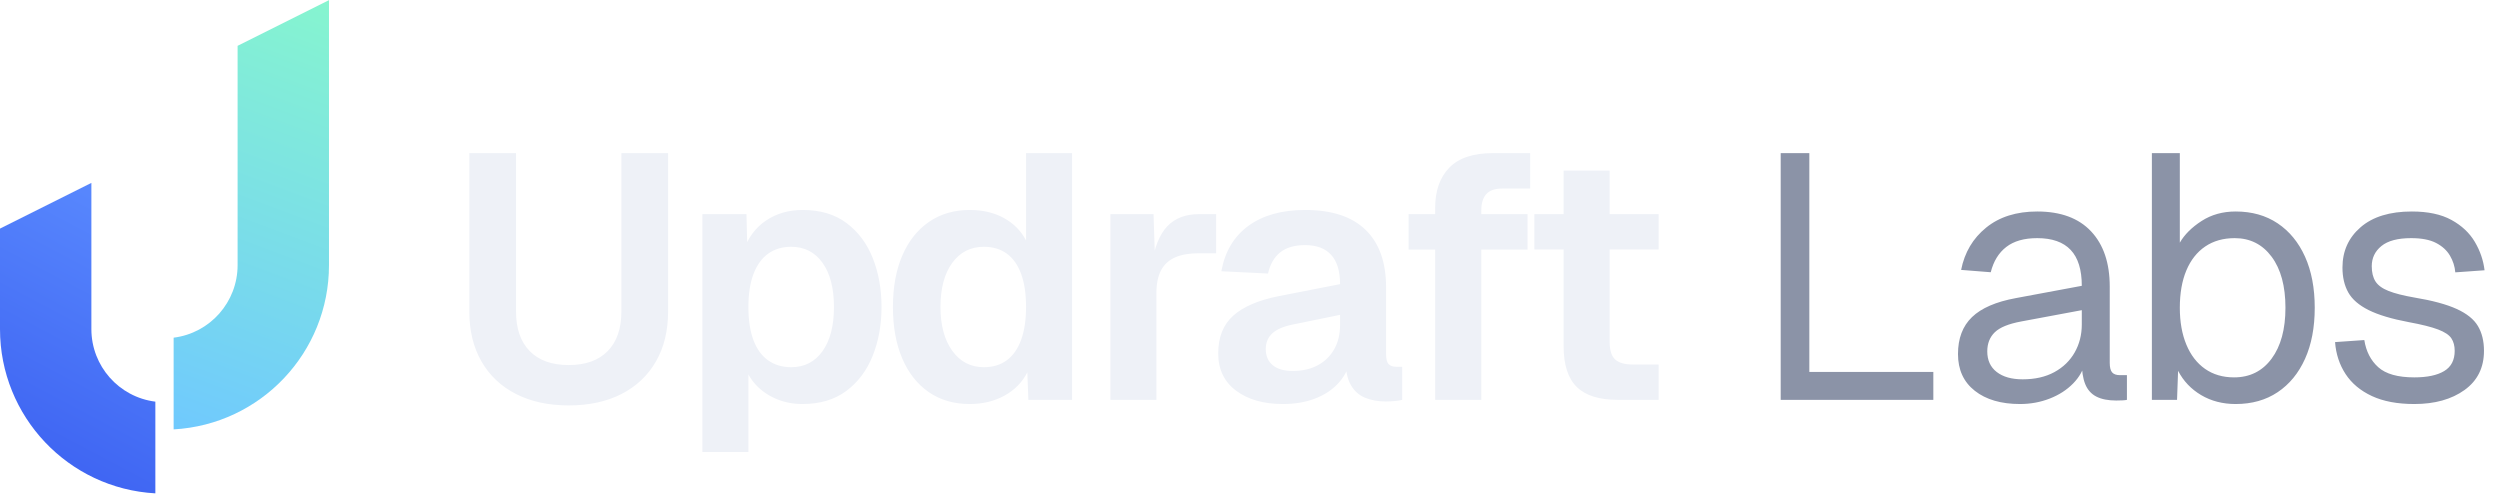
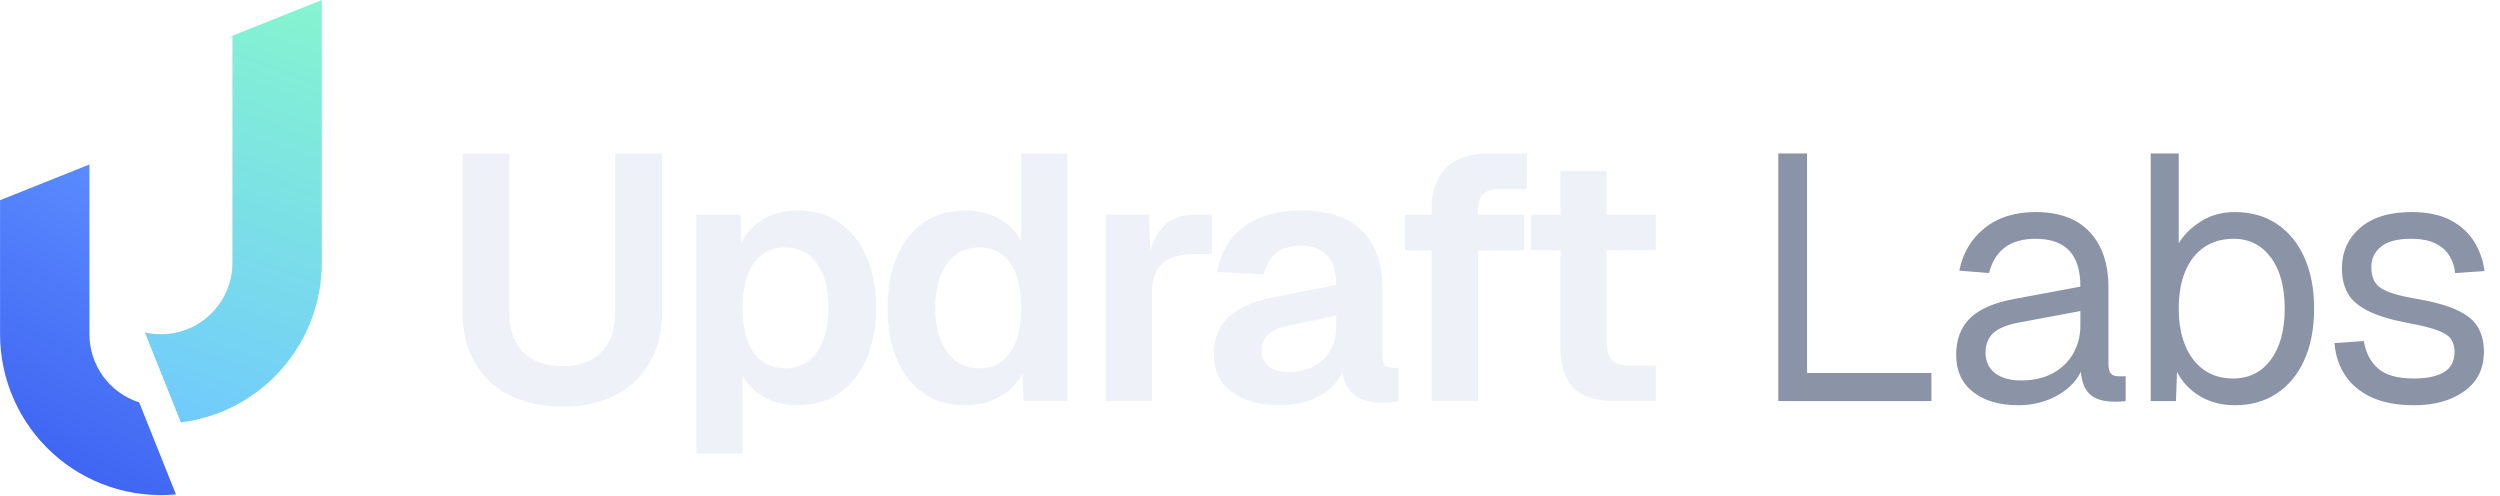
- <svg xmlns="http://www.w3.org/2000/svg" viewBox="0 0 719.37 142.00" width="719" height="142" role="img" aria-label="Updraft Labs">
+ <svg xmlns="http://www.w3.org/2000/svg" viewBox="0 0 716.97 142.00" width="717" height="142" role="img" aria-label="Updraft Labs">
  <defs>
    <linearGradient id="uL" gradientUnits="userSpaceOnUse" x1="24" y1="108" x2="60" y2="40">
      <stop offset="0" stop-color="#3A5EF0" />
      <stop offset="1" stop-color="#5B8CFF" />
    </linearGradient>
-     <linearGradient id="uR" gradientUnits="userSpaceOnUse" x1="60" y1="96" x2="96" y2="0">
+     <linearGradient id="uR" gradientUnits="userSpaceOnUse" x1="60" y1="96" x2="96" y2="-3">
      <stop offset="0" stop-color="#6FC8FF" />
      <stop offset="1" stop-color="#86F5CF" />
    </linearGradient>
    <linearGradient id="uT" x1="0" y1="1" x2="1" y2="0">
      <stop offset="0" stop-color="#6FC8FF" />
      <stop offset="1" stop-color="#86F5CF" />
    </linearGradient>
  </defs>
-   <g transform="translate(-31.556 0.000) scale(1.31481)">
-     <path d="M24 50.000 L44 40.000 L44 72.0 A16.0 16.0 0 0 0 58.000 87.875 L58.000 107.944 A36.0 36.0 0 0 1 24 72.0 Z" fill="url(#uL)" />
-     <path d="M62.000 73.875 A16.0 16.0 0 0 0 76 58.0 L76 10.000 L96 0.000 L96 58.0 A36.0 36.0 0 0 1 62.000 93.944 Z" fill="url(#uR)" />
+   <g transform="translate(-30.758 3.588) scale(1.28159)">
+     <path d="M24 42 L44 34 L44 72 A16 16 0 0 0 55.126 87.24 L63.367 107.842 A36 36 0 0 1 24 72 Z" fill="url(#uL)" />
+     <path d="M56.406 71.591 A16 16 0 0 0 76 56 L76 5.2 L96 -2.8 L96 56 A36 36 0 0 1 64.459 91.723 Z" fill="url(#uR)" />
  </g>
-   <path d="M163.651 116.62Q154.917 116.62 148.474 113.332Q142.031 110.044 138.539 103.963Q135.047 97.882 135.047 89.604V44.02H148.487V89.604Q148.487 96.964 152.423 100.986Q156.359 105.008 163.651 105.008Q170.931 105.008 174.867 100.986Q178.803 96.964 178.803 89.604V44.02H192.243V89.604Q192.243 97.882 188.751 103.963Q185.259 110.044 178.84 113.332Q172.422 116.62 163.651 116.62ZM202.111 130.02V61.58H214.795L215.083 72.936L213.839 72.38Q215.839 66.524 220.379 63.452Q224.919 60.38 230.975 60.38Q238.567 60.38 243.595 64.148Q248.623 67.916 251.139 74.238Q253.655 80.56 253.655 88.3Q253.655 95.996 251.117 102.34Q248.579 108.684 243.529 112.452Q238.479 116.22 230.887 116.22Q226.919 116.22 223.479 114.798Q220.039 113.376 217.589 110.788Q215.139 108.2 214.107 104.668L215.351 103.708V130.02ZM227.667 105.624Q233.379 105.624 236.675 101.018Q239.971 96.412 239.971 88.3Q239.971 80.188 236.675 75.582Q233.379 70.976 227.667 70.976Q223.859 70.976 221.103 72.912Q218.347 74.848 216.849 78.72Q215.351 82.592 215.351 88.3Q215.351 94.008 216.821 97.88Q218.291 101.752 221.075 103.688Q223.859 105.624 227.667 105.624ZM279.031 116.22Q272.219 116.22 267.257 112.798Q262.295 109.376 259.617 103.11Q256.939 96.844 256.939 88.3Q256.939 79.756 259.639 73.49Q262.339 67.224 267.323 63.802Q272.307 60.38 279.031 60.38Q284.639 60.38 288.863 62.696Q293.087 65.012 295.243 69.156V44.02H308.483V115.02H295.911L295.611 107.108Q293.411 111.408 289.021 113.814Q284.631 116.22 279.031 116.22ZM283.107 105.624Q287.015 105.624 289.715 103.62Q292.415 101.616 293.829 97.738Q295.243 93.86 295.243 88.3Q295.243 82.628 293.829 78.778Q292.415 74.928 289.715 72.952Q287.015 70.976 283.107 70.976Q277.383 70.976 274.003 75.61Q270.623 80.244 270.623 88.3Q270.623 96.212 274.025 100.918Q277.427 105.624 283.107 105.624ZM319.511 115.02V61.58H331.927L332.415 76.564L331.351 76.308Q332.571 68.54 335.899 65.06Q339.227 61.58 345.003 61.58H349.939V72.836H344.971Q340.839 72.836 338.145 74.022Q335.451 75.208 334.101 77.728Q332.751 80.248 332.751 84.384V115.02ZM369.143 116.22Q360.811 116.22 355.675 112.376Q350.539 108.532 350.539 101.644Q350.539 94.668 354.869 90.79Q359.199 86.912 367.943 85.18L385.599 81.724Q385.599 76.124 383.043 73.308Q380.487 70.492 375.551 70.492Q370.975 70.492 368.369 72.59Q365.763 74.688 364.871 78.672L351.439 78.016Q352.983 69.504 359.239 64.942Q365.495 60.38 375.551 60.38Q387.071 60.38 392.955 66.108Q398.839 71.836 398.839 82.596V101.812Q398.839 103.964 399.577 104.736Q400.315 105.508 401.815 105.508H403.475V115.02Q402.855 115.208 401.471 115.346Q400.087 115.484 398.691 115.484Q395.399 115.484 392.775 114.4Q390.151 113.316 388.667 110.69Q387.183 108.064 387.183 103.404L388.359 104.22Q387.483 107.752 384.871 110.48Q382.259 113.208 378.237 114.714Q374.215 116.22 369.143 116.22ZM371.967 106.708Q376.123 106.708 379.169 105.076Q382.215 103.444 383.907 100.466Q385.599 97.488 385.599 93.484V90.564L372.095 93.324Q367.971 94.148 366.097 95.89Q364.223 97.632 364.223 100.404Q364.223 103.4 366.235 105.054Q368.247 106.708 371.967 106.708ZM412.963 115.02V59.799Q412.963 52.417 417.022 48.219Q421.08 44.02 429.651 44.02H440.301V54.218H432.227Q429.127 54.218 427.686 55.808Q426.246 57.399 426.246 60.453V115.02ZM405.324 71.779V61.581H439.546V71.779ZM465.523 115.02Q457.487 115.02 453.707 111.302Q449.927 107.584 449.927 99.572V49.048H463.167V98.228Q463.167 102.004 464.789 103.426Q466.411 104.848 469.755 104.848H477.267V115.02ZM441.511 71.752V61.58H477.267V71.752Z" fill="#EEF1F7" />
-   <path d="M512.393 115.02V44.02H520.633V111.147L516.573 106.98H556.313V115.02ZM581.247 116.22Q573.087 116.22 568.247 112.413Q563.407 108.607 563.407 101.833Q563.407 95.087 567.443 91.203Q571.48 87.32 580.067 85.74L599.033 82.207Q599.033 75.26 595.83 71.873Q592.627 68.487 586.207 68.487Q580.587 68.487 577.307 71.02Q574.027 73.553 572.833 78.3L564.307 77.627Q565.8 70.087 571.517 65.453Q577.233 60.82 586.207 60.82Q596.34 60.82 601.707 66.54Q607.073 72.26 607.073 82.42V104.367Q607.073 106.333 607.763 107.123Q608.453 107.913 610.02 107.913H612.02V115.02Q611.62 115.12 610.757 115.167Q609.893 115.213 608.933 115.213Q605.427 115.213 603.217 114.077Q601.007 112.94 600.013 110.477Q599.02 108.013 599.02 103.94L599.993 104.127Q599.253 107.533 596.54 110.307Q593.827 113.08 589.81 114.65Q585.793 116.22 581.247 116.22ZM582.007 109.113Q587.34 109.113 591.143 107.037Q594.947 104.96 596.99 101.367Q599.033 97.773 599.033 93.313V89.213L581.62 92.46Q576.16 93.473 573.997 95.573Q571.833 97.673 571.833 101.073Q571.833 104.893 574.55 107.003Q577.267 109.113 582.007 109.113ZM643.307 116.22Q637.713 116.22 633.373 113.65Q629.033 111.08 626.74 106.66L626.44 115.02H619.2V44.02H627.24V69.793Q629.247 66.3 633.49 63.56Q637.733 60.82 643.307 60.82Q650.293 60.82 655.383 64.223Q660.473 67.627 663.267 73.827Q666.06 80.027 666.06 88.52Q666.06 97.02 663.267 103.22Q660.473 109.42 655.383 112.82Q650.293 116.22 643.307 116.22ZM642.84 108.553Q649.673 108.553 653.653 103.163Q657.633 97.773 657.633 88.52Q657.633 79.18 653.653 73.833Q649.673 68.487 643.027 68.487Q638.087 68.487 634.543 70.893Q631 73.3 629.12 77.777Q627.24 82.253 627.24 88.52Q627.24 94.607 629.12 99.13Q631 103.653 634.497 106.103Q637.993 108.553 642.84 108.553ZM694.713 116.22Q687.447 116.22 682.513 113.927Q677.58 111.633 674.94 107.6Q672.3 103.567 671.907 98.4L680.327 97.813Q681.093 102.713 684.347 105.633Q687.6 108.553 694.713 108.553Q700.287 108.553 703.31 106.733Q706.333 104.913 706.333 100.913Q706.333 98.76 705.373 97.31Q704.413 95.86 701.553 94.77Q698.693 93.68 693.133 92.66Q685.733 91.267 681.56 89.183Q677.387 87.1 675.713 84.117Q674.04 81.133 674.04 76.953Q674.04 69.867 679.27 65.343Q684.5 60.82 694 60.82Q700.967 60.82 705.397 63.25Q709.827 65.68 712.12 69.557Q714.413 73.433 714.927 77.733L706.507 78.333Q706.293 75.767 704.963 73.51Q703.633 71.253 700.97 69.87Q698.307 68.487 693.813 68.487Q688.047 68.487 685.257 70.75Q682.467 73.013 682.467 76.58Q682.467 79.24 683.53 80.927Q684.593 82.613 687.293 83.683Q689.993 84.753 694.72 85.573Q702.5 86.867 706.887 88.857Q711.273 90.847 713.017 93.783Q714.76 96.72 714.76 100.9Q714.76 108.173 709.15 112.197Q703.54 116.22 694.713 116.22Z" fill="#8B93A7" />
+   <path d="M161.258 116.62Q152.525 116.62 146.082 113.332Q139.638 110.044 136.146 103.963Q132.654 97.882 132.654 89.604V44.02H146.094V89.604Q146.094 96.964 150.03 100.986Q153.966 105.008 161.258 105.008Q168.538 105.008 172.474 100.986Q176.41 96.964 176.41 89.604V44.02H189.85V89.604Q189.85 97.882 186.358 103.963Q182.866 110.044 176.448 113.332Q170.03 116.62 161.258 116.62ZM199.718 130.02V61.58H212.402L212.69 72.936L211.446 72.38Q213.446 66.524 217.986 63.452Q222.526 60.38 228.582 60.38Q236.174 60.38 241.202 64.148Q246.23 67.916 248.746 74.238Q251.262 80.56 251.262 88.3Q251.262 95.996 248.724 102.34Q246.186 108.684 241.136 112.452Q236.086 116.22 228.494 116.22Q224.526 116.22 221.086 114.798Q217.646 113.376 215.196 110.788Q212.746 108.2 211.714 104.668L212.958 103.708V130.02ZM225.274 105.624Q230.986 105.624 234.282 101.018Q237.578 96.412 237.578 88.3Q237.578 80.188 234.282 75.582Q230.986 70.976 225.274 70.976Q221.466 70.976 218.71 72.912Q215.954 74.848 214.456 78.72Q212.958 82.592 212.958 88.3Q212.958 94.008 214.428 97.88Q215.898 101.752 218.682 103.688Q221.466 105.624 225.274 105.624ZM276.638 116.22Q269.826 116.22 264.864 112.798Q259.902 109.376 257.224 103.11Q254.546 96.844 254.546 88.3Q254.546 79.756 257.246 73.49Q259.946 67.224 264.93 63.802Q269.914 60.38 276.638 60.38Q282.246 60.38 286.47 62.696Q290.694 65.012 292.85 69.156V44.02H306.09V115.02H293.518L293.218 107.108Q291.018 111.408 286.628 113.814Q282.238 116.22 276.638 116.22ZM280.714 105.624Q284.622 105.624 287.322 103.62Q290.022 101.616 291.436 97.738Q292.85 93.86 292.85 88.3Q292.85 82.628 291.436 78.778Q290.022 74.928 287.322 72.952Q284.622 70.976 280.714 70.976Q274.99 70.976 271.61 75.61Q268.23 80.244 268.23 88.3Q268.23 96.212 271.632 100.918Q275.034 105.624 280.714 105.624ZM317.118 115.02V61.58H329.534L330.022 76.564L328.958 76.308Q330.178 68.54 333.506 65.06Q336.834 61.58 342.61 61.58H347.546V72.836H342.578Q338.446 72.836 335.752 74.022Q333.058 75.208 331.708 77.728Q330.358 80.248 330.358 84.384V115.02ZM366.75 116.22Q358.418 116.22 353.282 112.376Q348.146 108.532 348.146 101.644Q348.146 94.668 352.476 90.79Q356.806 86.912 365.55 85.18L383.206 81.724Q383.206 76.124 380.65 73.308Q378.094 70.492 373.158 70.492Q368.582 70.492 365.976 72.59Q363.37 74.688 362.478 78.672L349.046 78.016Q350.59 69.504 356.846 64.942Q363.102 60.38 373.158 60.38Q384.678 60.38 390.562 66.108Q396.446 71.836 396.446 82.596V101.812Q396.446 103.964 397.184 104.736Q397.922 105.508 399.422 105.508H401.082V115.02Q400.462 115.208 399.078 115.346Q397.694 115.484 396.298 115.484Q393.006 115.484 390.382 114.4Q387.758 113.316 386.274 110.69Q384.79 108.064 384.79 103.404L385.966 104.22Q385.09 107.752 382.478 110.48Q379.866 113.208 375.844 114.714Q371.822 116.22 366.75 116.22ZM369.574 106.708Q373.73 106.708 376.776 105.076Q379.822 103.444 381.514 100.466Q383.206 97.488 383.206 93.484V90.564L369.702 93.324Q365.578 94.148 363.704 95.89Q361.83 97.632 361.83 100.404Q361.83 103.4 363.842 105.054Q365.854 106.708 369.574 106.708ZM410.571 115.02V59.799Q410.571 52.417 414.629 48.219Q418.688 44.02 427.259 44.02H437.909V54.218H429.834Q426.734 54.218 425.294 55.808Q423.854 57.399 423.854 60.453V115.02ZM402.932 71.779V61.581H437.154V71.779ZM463.13 115.02Q455.094 115.02 451.314 111.302Q447.534 107.584 447.534 99.572V49.048H460.774V98.228Q460.774 102.004 462.396 103.426Q464.018 104.848 467.362 104.848H474.874V115.02ZM439.118 71.752V61.58H474.874V71.752Z" fill="#EEF1F7" />
+   <path d="M510.001 115.02V44.02H518.241V111.147L514.181 106.98H553.921V115.02ZM578.854 116.22Q570.694 116.22 565.854 112.413Q561.014 108.607 561.014 101.833Q561.014 95.087 565.051 91.203Q569.088 87.32 577.674 85.74L596.641 82.207Q596.641 75.26 593.438 71.873Q590.234 68.487 583.814 68.487Q578.194 68.487 574.914 71.02Q571.634 73.553 570.441 78.3L561.914 77.627Q563.408 70.087 569.124 65.453Q574.841 60.82 583.814 60.82Q593.948 60.82 599.314 66.54Q604.681 72.26 604.681 82.42V104.367Q604.681 106.333 605.371 107.123Q606.061 107.913 607.628 107.913H609.628V115.02Q609.228 115.12 608.364 115.167Q607.501 115.213 606.541 115.213Q603.034 115.213 600.824 114.077Q598.614 112.94 597.621 110.477Q596.628 108.013 596.628 103.94L597.601 104.127Q596.861 107.533 594.148 110.307Q591.434 113.08 587.418 114.65Q583.401 116.22 578.854 116.22ZM579.614 109.113Q584.948 109.113 588.751 107.037Q592.554 104.96 594.598 101.367Q596.641 97.773 596.641 93.313V89.213L579.228 92.46Q573.768 93.473 571.604 95.573Q569.441 97.673 569.441 101.073Q569.441 104.893 572.158 107.003Q574.874 109.113 579.614 109.113ZM640.914 116.22Q635.321 116.22 630.981 113.65Q626.641 111.08 624.348 106.66L624.048 115.02H616.808V44.02H624.848V69.793Q626.854 66.3 631.098 63.56Q635.341 60.82 640.914 60.82Q647.901 60.82 652.991 64.223Q658.081 67.627 660.874 73.827Q663.668 80.027 663.668 88.52Q663.668 97.02 660.874 103.22Q658.081 109.42 652.991 112.82Q647.901 116.22 640.914 116.22ZM640.448 108.553Q647.281 108.553 651.261 103.163Q655.241 97.773 655.241 88.52Q655.241 79.18 651.261 73.833Q647.281 68.487 640.634 68.487Q635.694 68.487 632.151 70.893Q628.608 73.3 626.728 77.777Q624.848 82.253 624.848 88.52Q624.848 94.607 626.728 99.13Q628.608 103.653 632.104 106.103Q635.601 108.553 640.448 108.553ZM692.321 116.22Q685.054 116.22 680.121 113.927Q675.188 111.633 672.548 107.6Q669.908 103.567 669.514 98.4L677.934 97.813Q678.701 102.713 681.954 105.633Q685.208 108.553 692.321 108.553Q697.894 108.553 700.918 106.733Q703.941 104.913 703.941 100.913Q703.941 98.76 702.981 97.31Q702.021 95.86 699.161 94.77Q696.301 93.68 690.741 92.66Q683.341 91.267 679.168 89.183Q674.994 87.1 673.321 84.117Q671.648 81.133 671.648 76.953Q671.648 69.867 676.878 65.343Q682.108 60.82 691.608 60.82Q698.574 60.82 703.004 63.25Q707.434 65.68 709.728 69.557Q712.021 73.433 712.534 77.733L704.114 78.333Q703.901 75.767 702.571 73.51Q701.241 71.253 698.578 69.87Q695.914 68.487 691.421 68.487Q685.654 68.487 682.864 70.75Q680.074 73.013 680.074 76.58Q680.074 79.24 681.138 80.927Q682.201 82.613 684.901 83.683Q687.601 84.753 692.328 85.573Q700.108 86.867 704.494 88.857Q708.881 90.847 710.624 93.783Q712.368 96.72 712.368 100.9Q712.368 108.173 706.758 112.197Q701.148 116.22 692.321 116.22Z" fill="#8B93A7" />
</svg>
